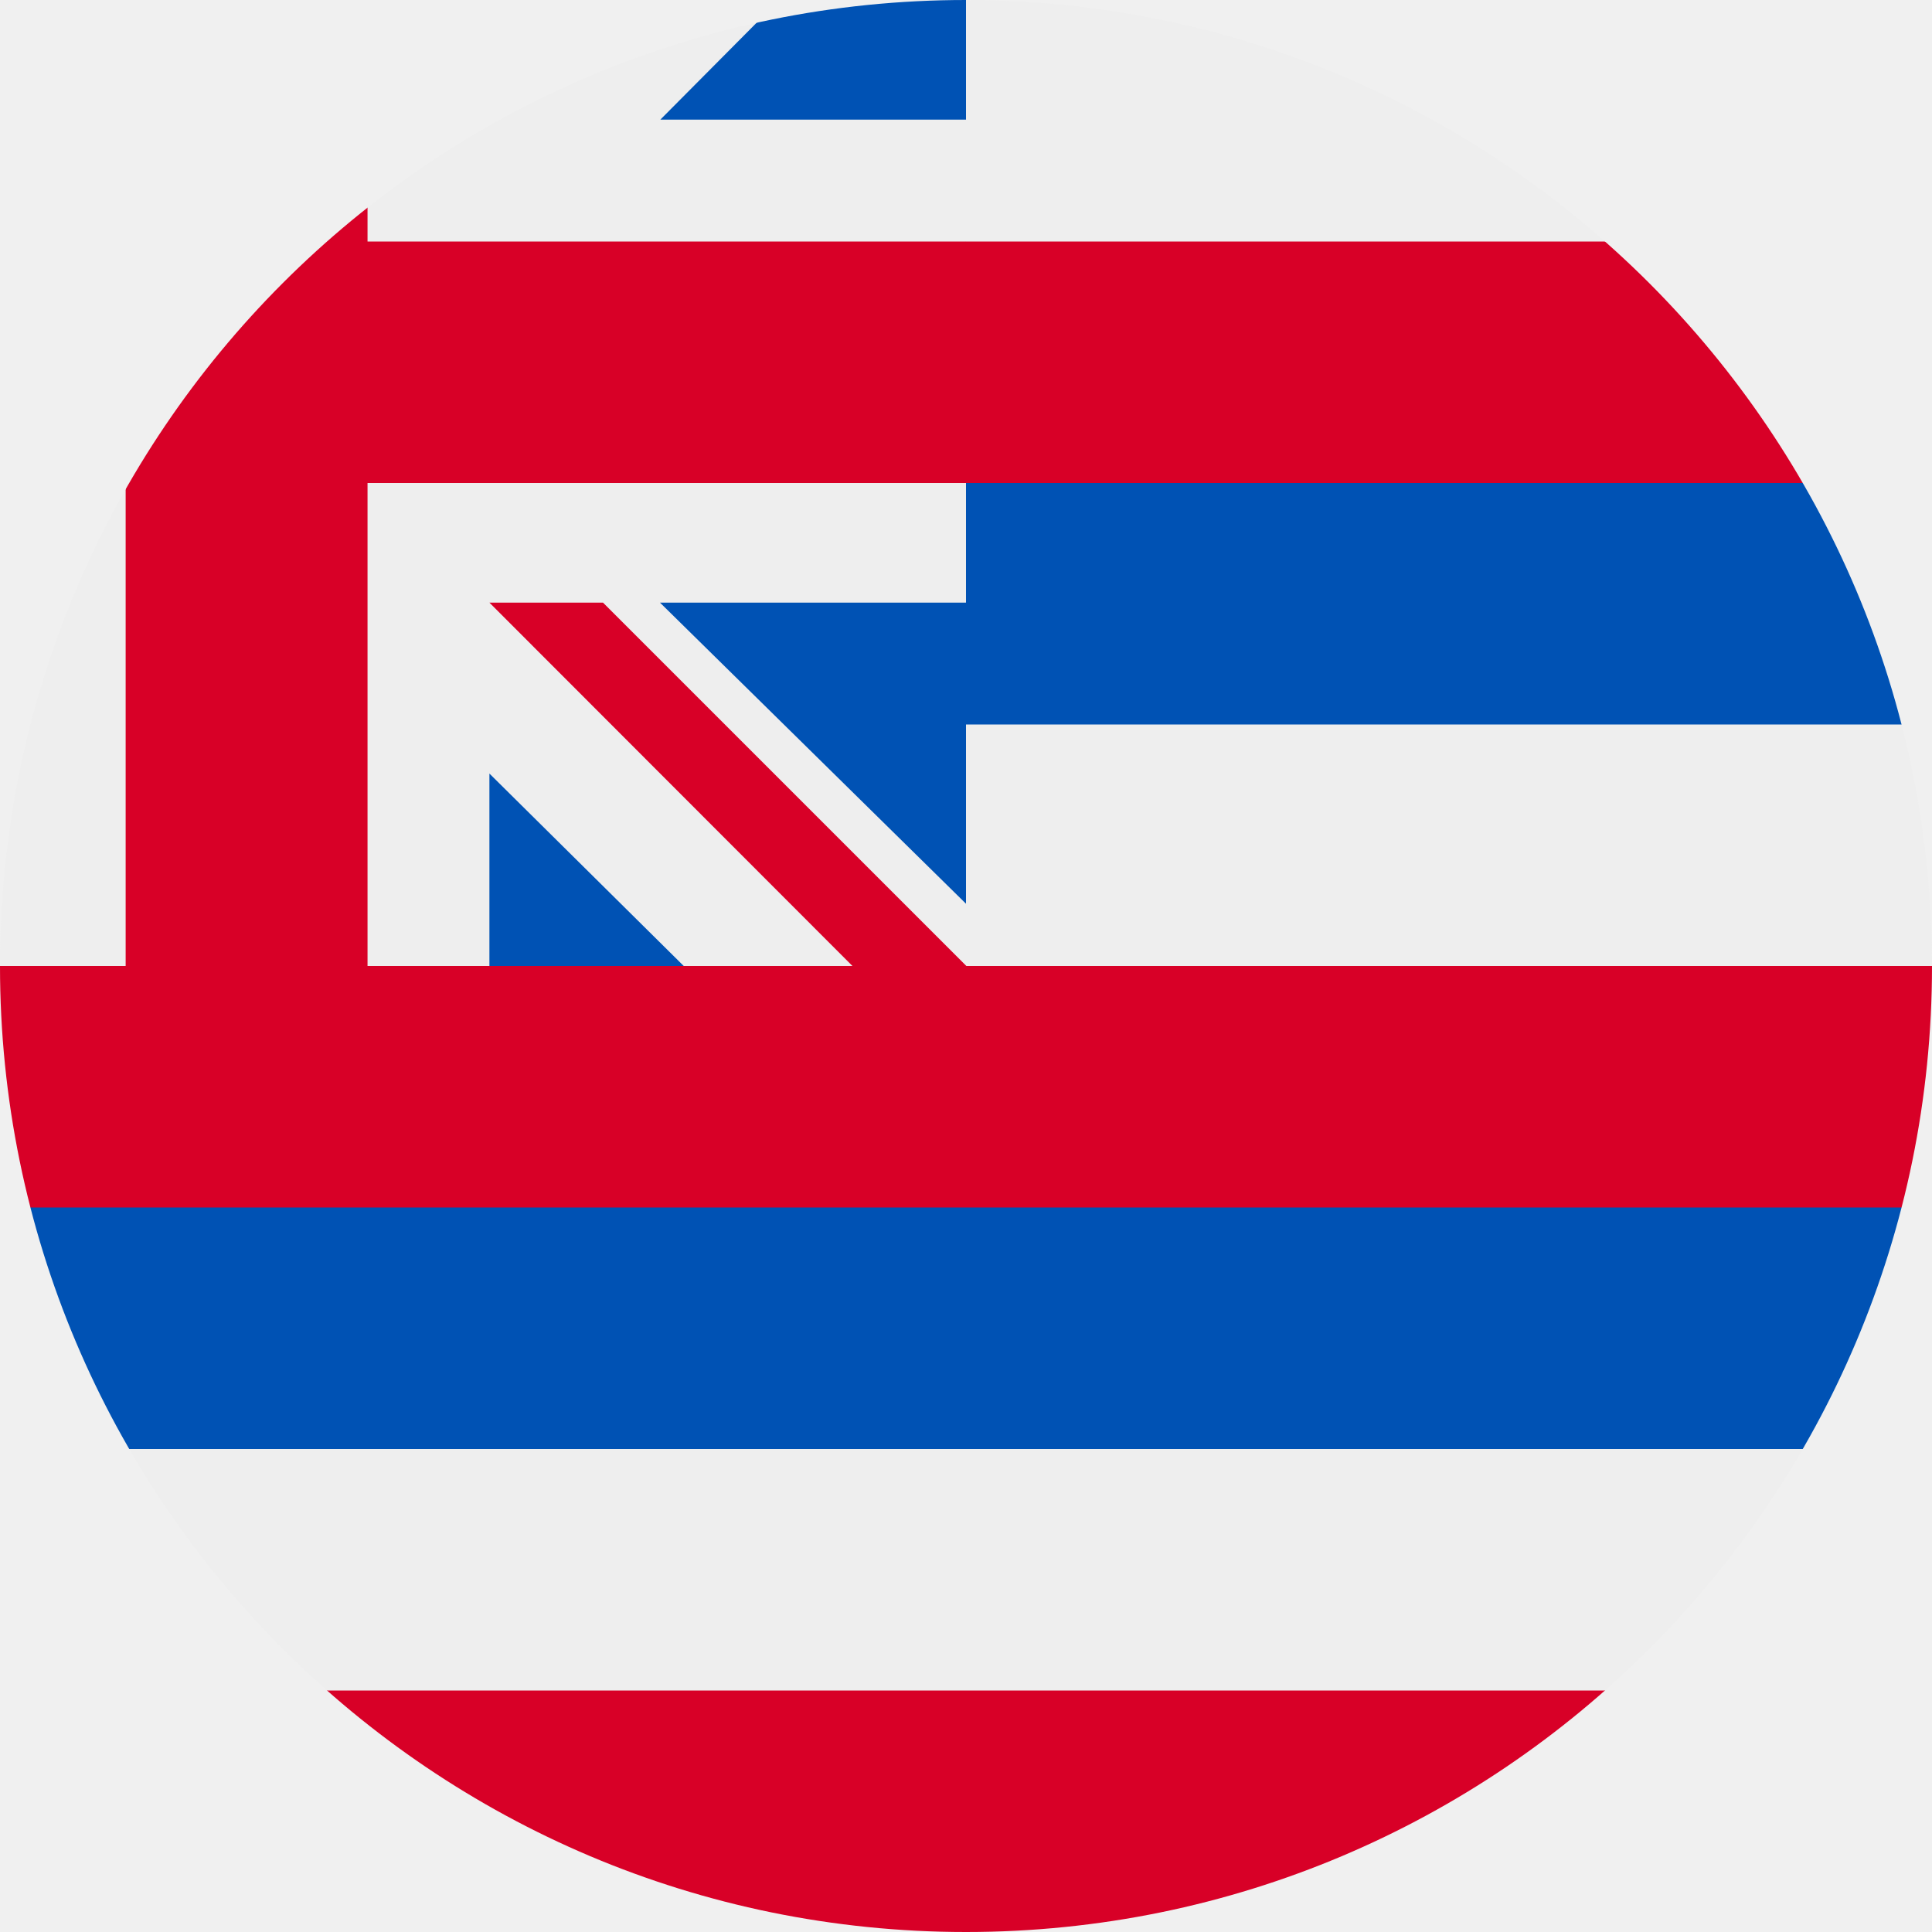
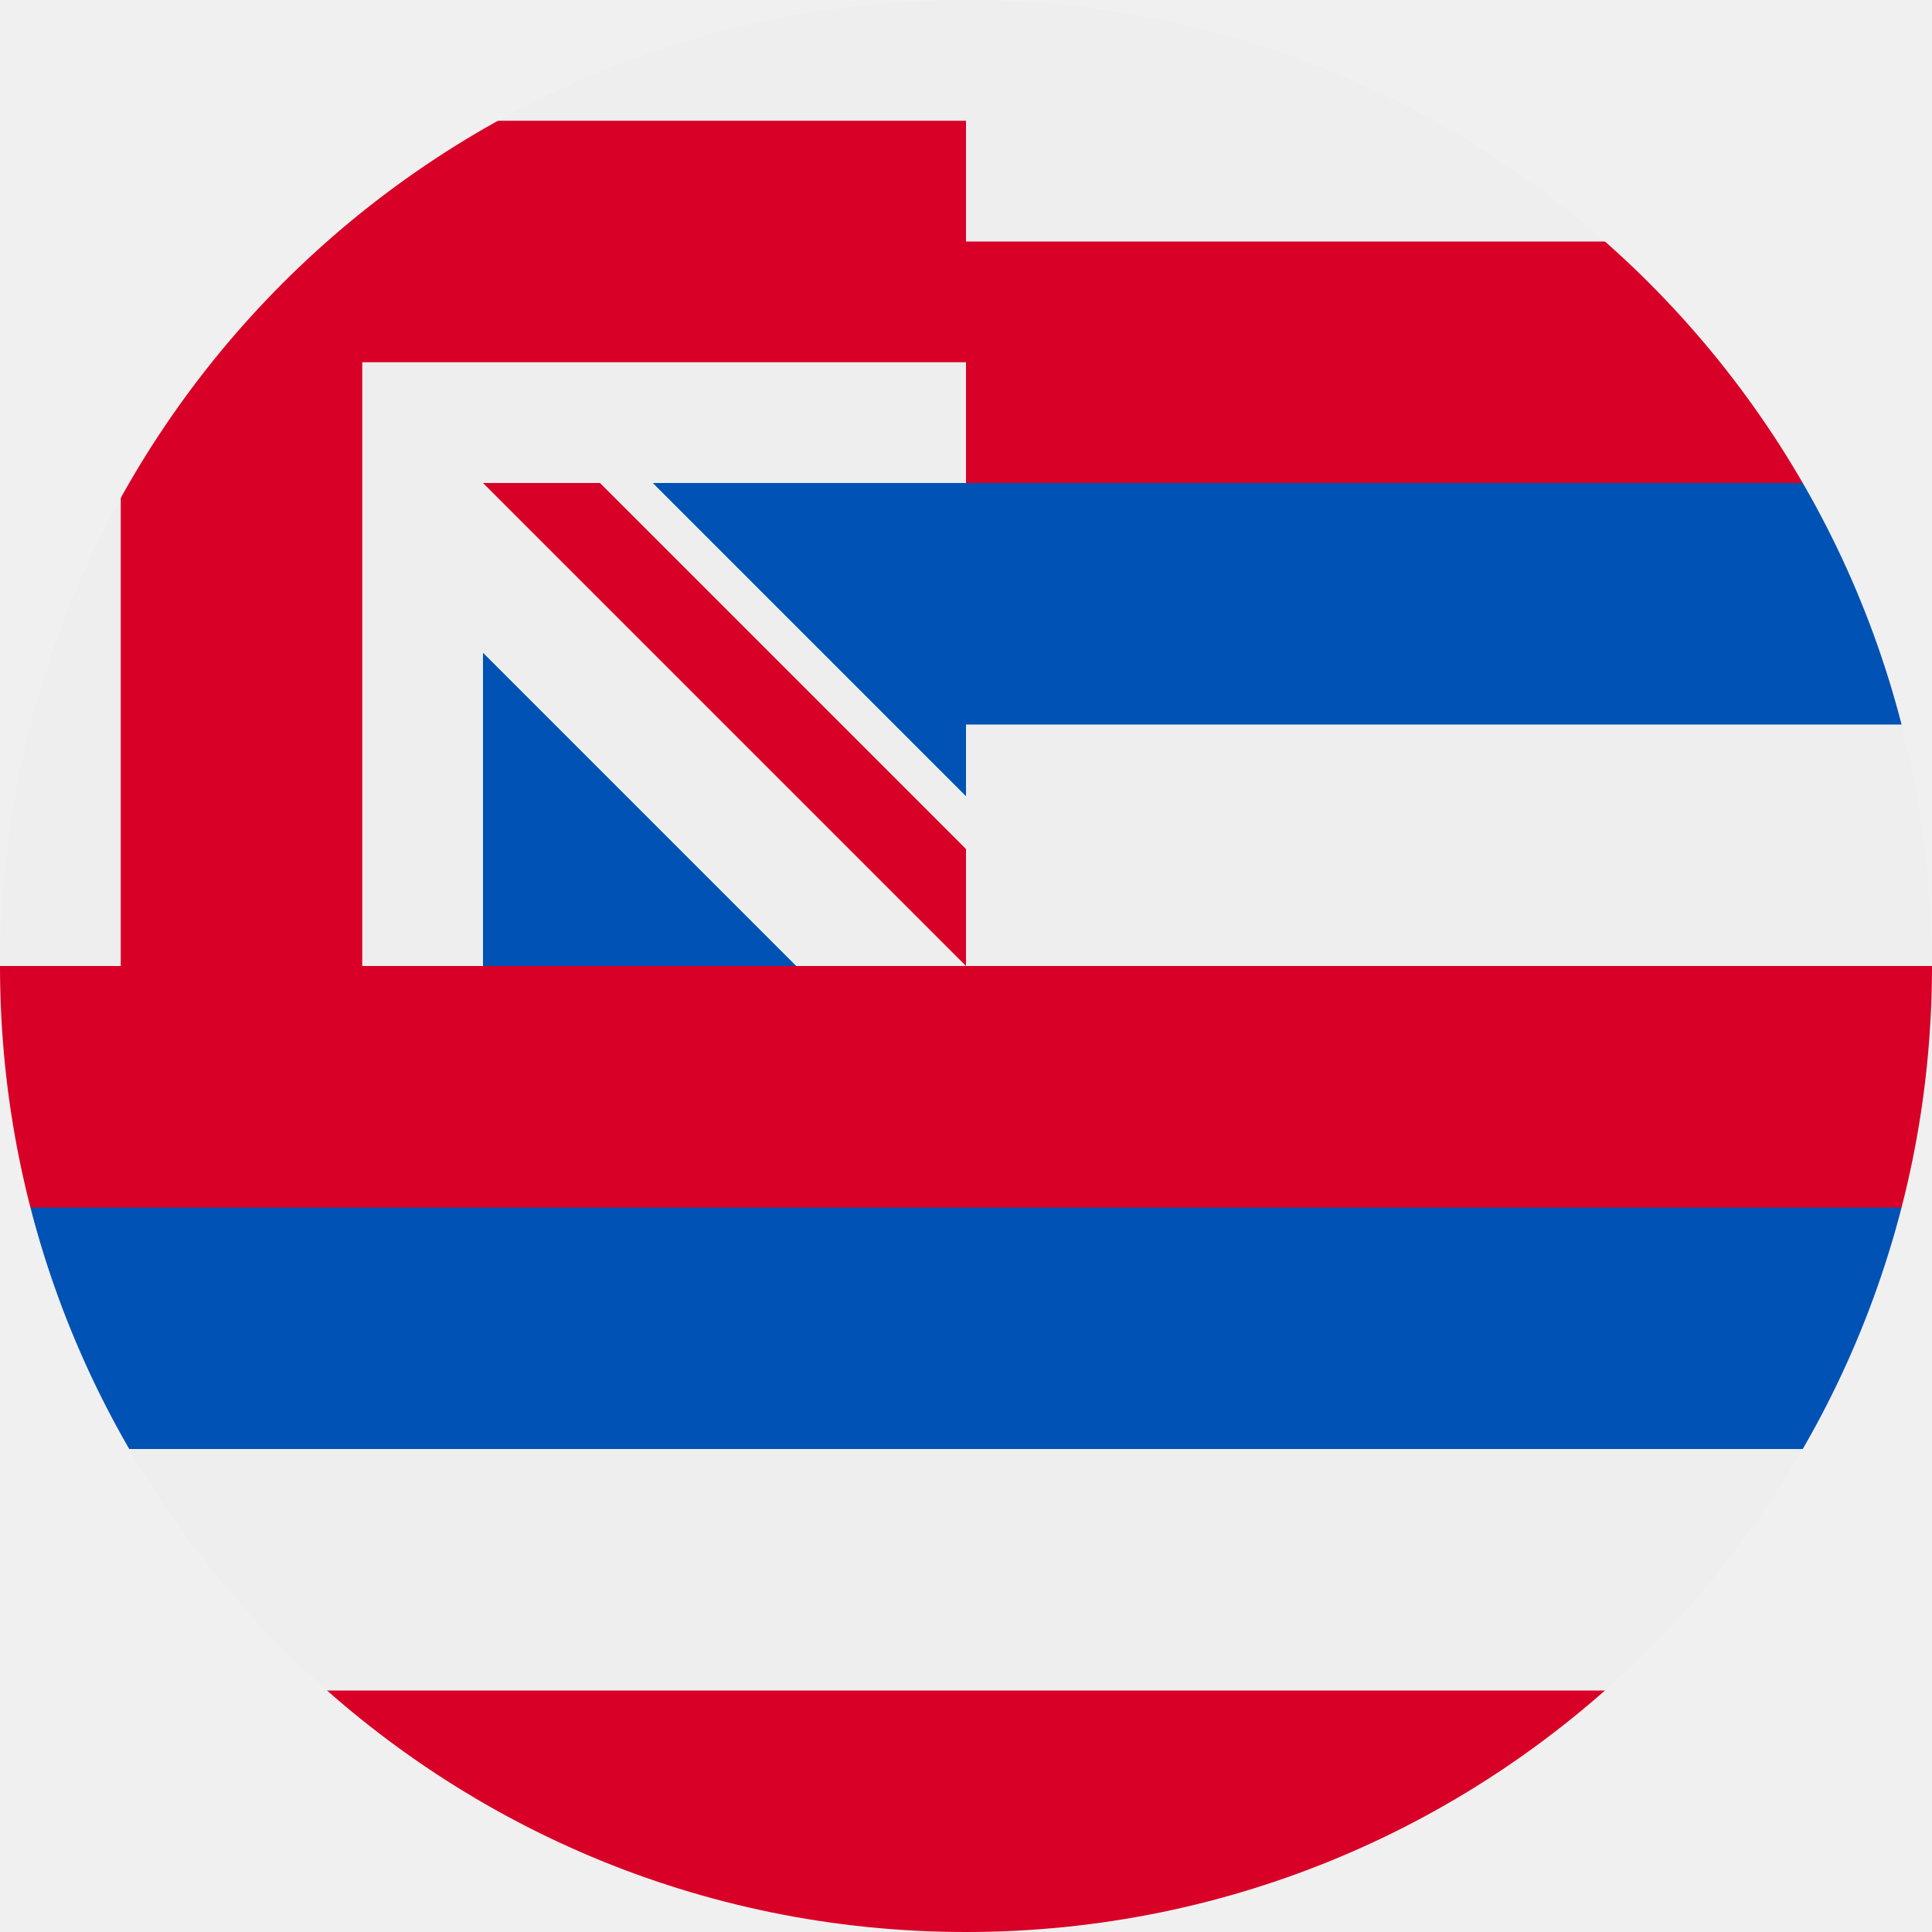
<svg xmlns="http://www.w3.org/2000/svg" width="512" height="512" viewBox="0 0 512 512">
  <mask id="a">
    <circle cx="256" cy="256" r="256" fill="#fff" />
  </mask>
  <g mask="url(#a)">
-     <path fill="#eee" d="M0 256 256 0h256v64l-24 67.6 24 60.4v64l-30.9 71.1L512 384v64l-255.2 33.9L0 448v-64l33.4-57.7z" />
-     <path fill="#d80027" d="M0 448h512v64H0zm0-192h512v64l-256 17.8L0 320z" />
-     <path fill="#0052b4" d="M0 320h512v64H0z" />
-     <path fill="#d80027" d="M236.4 64H512v64l-275.6 15z" />
-     <path fill="#0052b4" d="M236.4 128H512v64H236.4z" />
-     <path fill="#eee" d="M0 0h33.3L64 20.9 97.4 0h109L256 31.7V64l-21.4 31.6L256 128v31.7l-20 31.5 20 48.3.1 16.5-21.8-9.3-8.4 9.3h-44.7l-33-12.7-18.5 12.7H97.4L66 235.4 33.3 256H0V128l21-31.6L0 64z" />
-     <path fill="#d80027" d="M33.3 0v64H0v64h33.3v144.4h64.1V128H256V64H97.4V0zm96.4 159.7L238.9 269h30.2L159.8 159.7z" />
-     <path fill="#0052b4" d="M206.5 0 175 31.7h81V0zm-31.6 159.7 81.1 79.8v-79.8zM129.7 205v51h51.5z" />
+     <path fill="#eee" d="M0 256V96l32-32L0 32V0h32l32 32L96 0h416v64l-32 64 32 64v64l-32 64 32 64v64l-256 32L0 448v-64l32-64z" />
+     <path fill="#0052b4" d="m173 128 83 83v-19h256v-64L384 96l-128 32Zm-45 45v83h83zM0 320v64h512v-64l-256-32Z" />
+     <path fill="#d80027" d="M32 0v32H0v64h32v160H0v64h512v-64H96V96h160v32h256V64H256V32H96V0H32zm224 256v-31l-97-97h-31l128 128zM0 448v64h512v-64H0z" />
  </g>
</svg>
